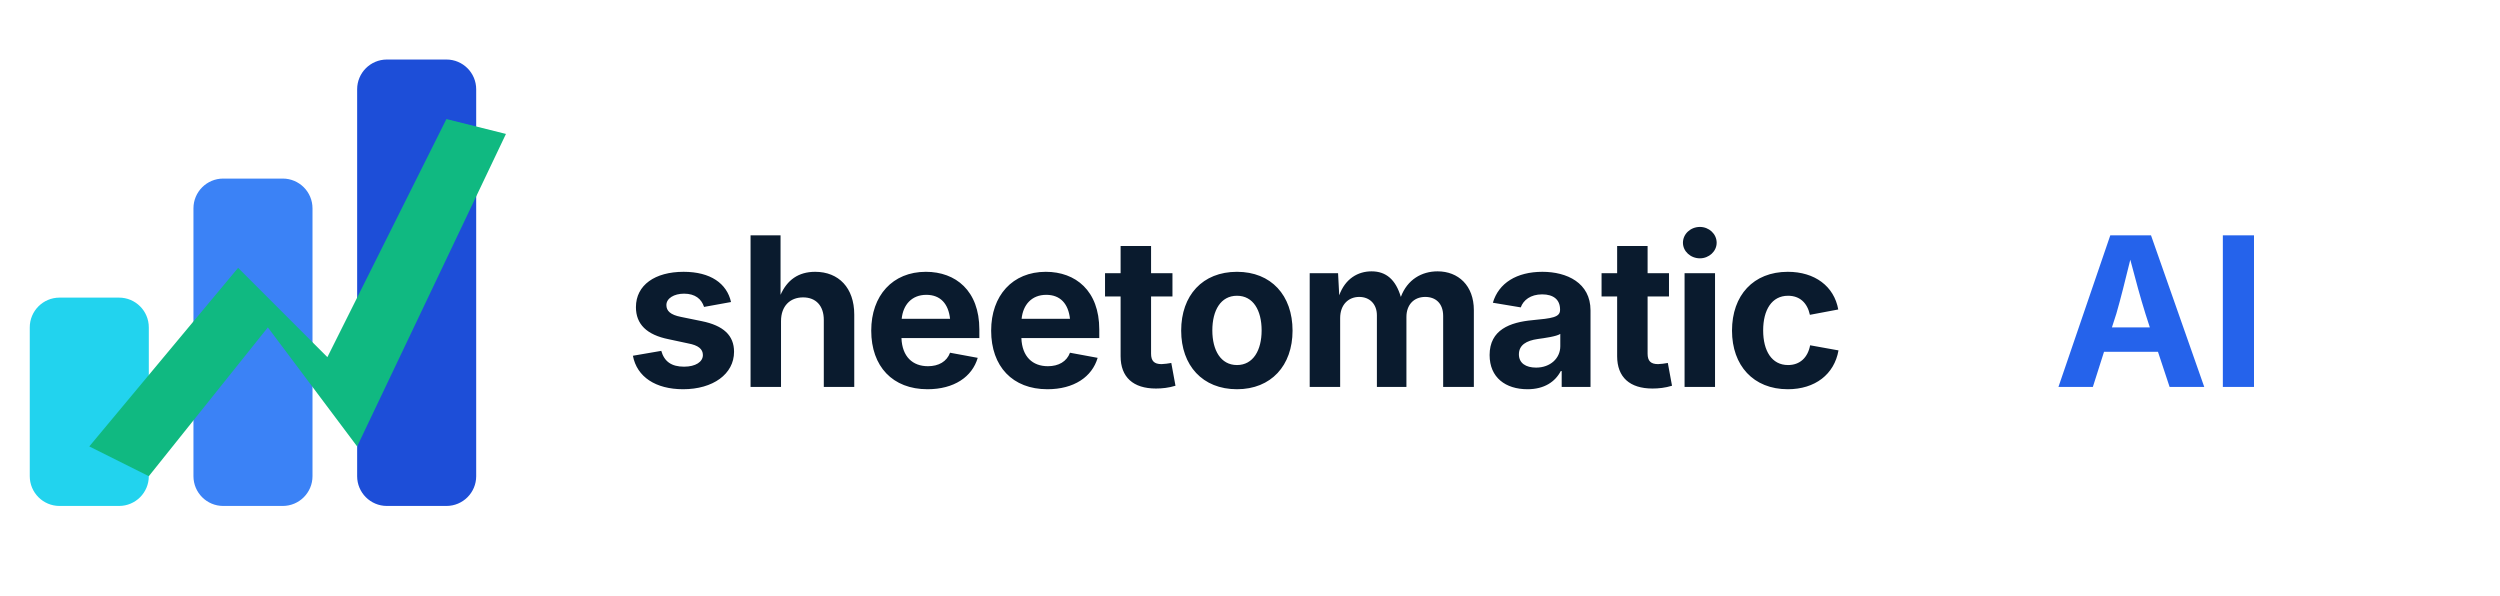
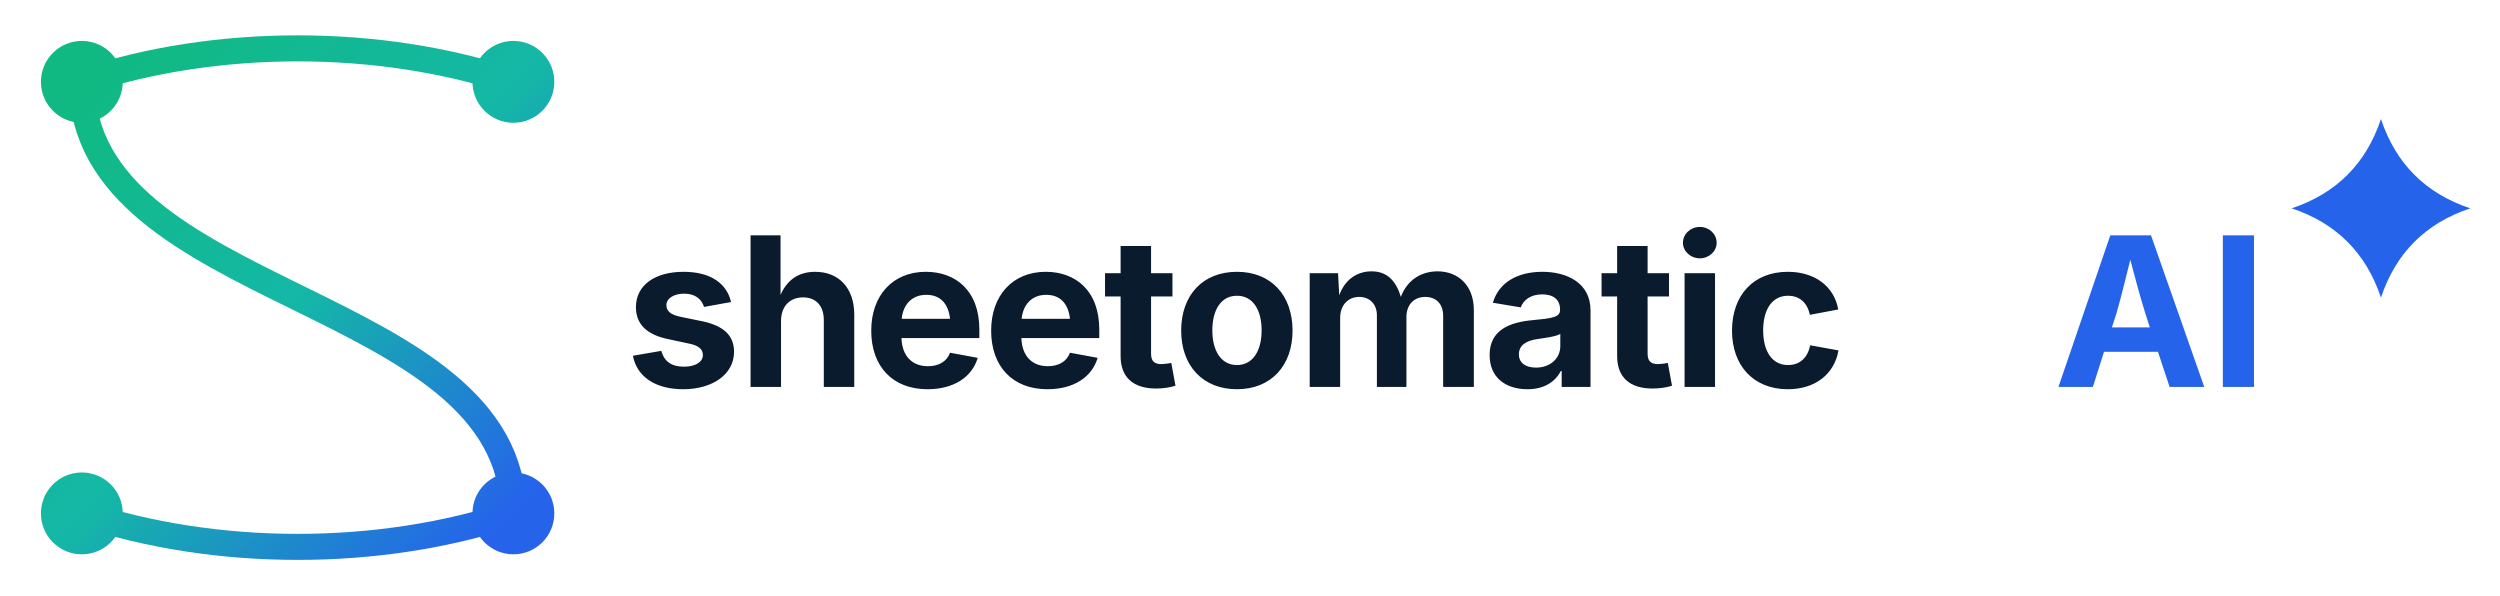
<svg xmlns="http://www.w3.org/2000/svg" viewBox="0 0 168 40" fill="none" role="img" aria-label="Sheetomatic AI">
-   <rect x="2" y="20" width="8" height="14" rx="2" fill="#22D3EE" />
-   <rect x="13" y="12" width="8" height="22" rx="2" fill="#3B82F6" />
-   <rect x="24" y="4" width="8" height="30" rx="2" fill="#1D4ED8" />
-   <path d="M6 30 L16 18 L22 24 L30 8 L34 9 L24 30 L18 22 L10 32 Z" fill="#10B981" />
+   <defs>
+     <linearGradient id="smAiLockup" x1="140" y1="140" x2="372" y2="372" gradientUnits="userSpaceOnUse">
+       <stop offset="0" stop-color="#10B981" />
+       <stop offset="0.5" stop-color="#14B8A6" />
+       <stop offset="1" stop-color="#2563EB" />
+     </linearGradient>
+   </defs>
+   <g transform="translate(-12,-12) scale(0.125)">
+     <path d="M 372 140 C 300 116 212 116 140 140 C 140 258 372 254 372 372 C 300 396 212 396 140 372" stroke="url(#smAiLockup)" stroke-width="14" stroke-linecap="round" />
+     <circle cx="140" cy="140" r="22" fill="url(#smAiLockup)" />
+     <circle cx="372" cy="140" r="22" fill="url(#smAiLockup)" />
+     <circle cx="140" cy="372" r="22" fill="url(#smAiLockup)" />
+     <circle cx="372" cy="372" r="22" fill="url(#smAiLockup)" />
+   </g>
  <text x="42" y="26" font-family="Poppins, Inter, -apple-system, BlinkMacSystemFont, 'Segoe UI', sans-serif" font-size="14" font-weight="700" letter-spacing="-0.02em" fill="#0A1B2E">sheetomatic</text>
  <text x="138" y="26" font-family="Poppins, Inter, -apple-system, BlinkMacSystemFont, 'Segoe UI', sans-serif" font-size="14" font-weight="700" fill="#2563EB">AI</text>
+   <path d="M 160 8 Q 161.5 12.5 166 14 Q 161.5 15.5 160 20 Q 158.5 15.5 154 14 Q 158.5 12.5 160 8 Z" fill="#2563EB" />
</svg>
